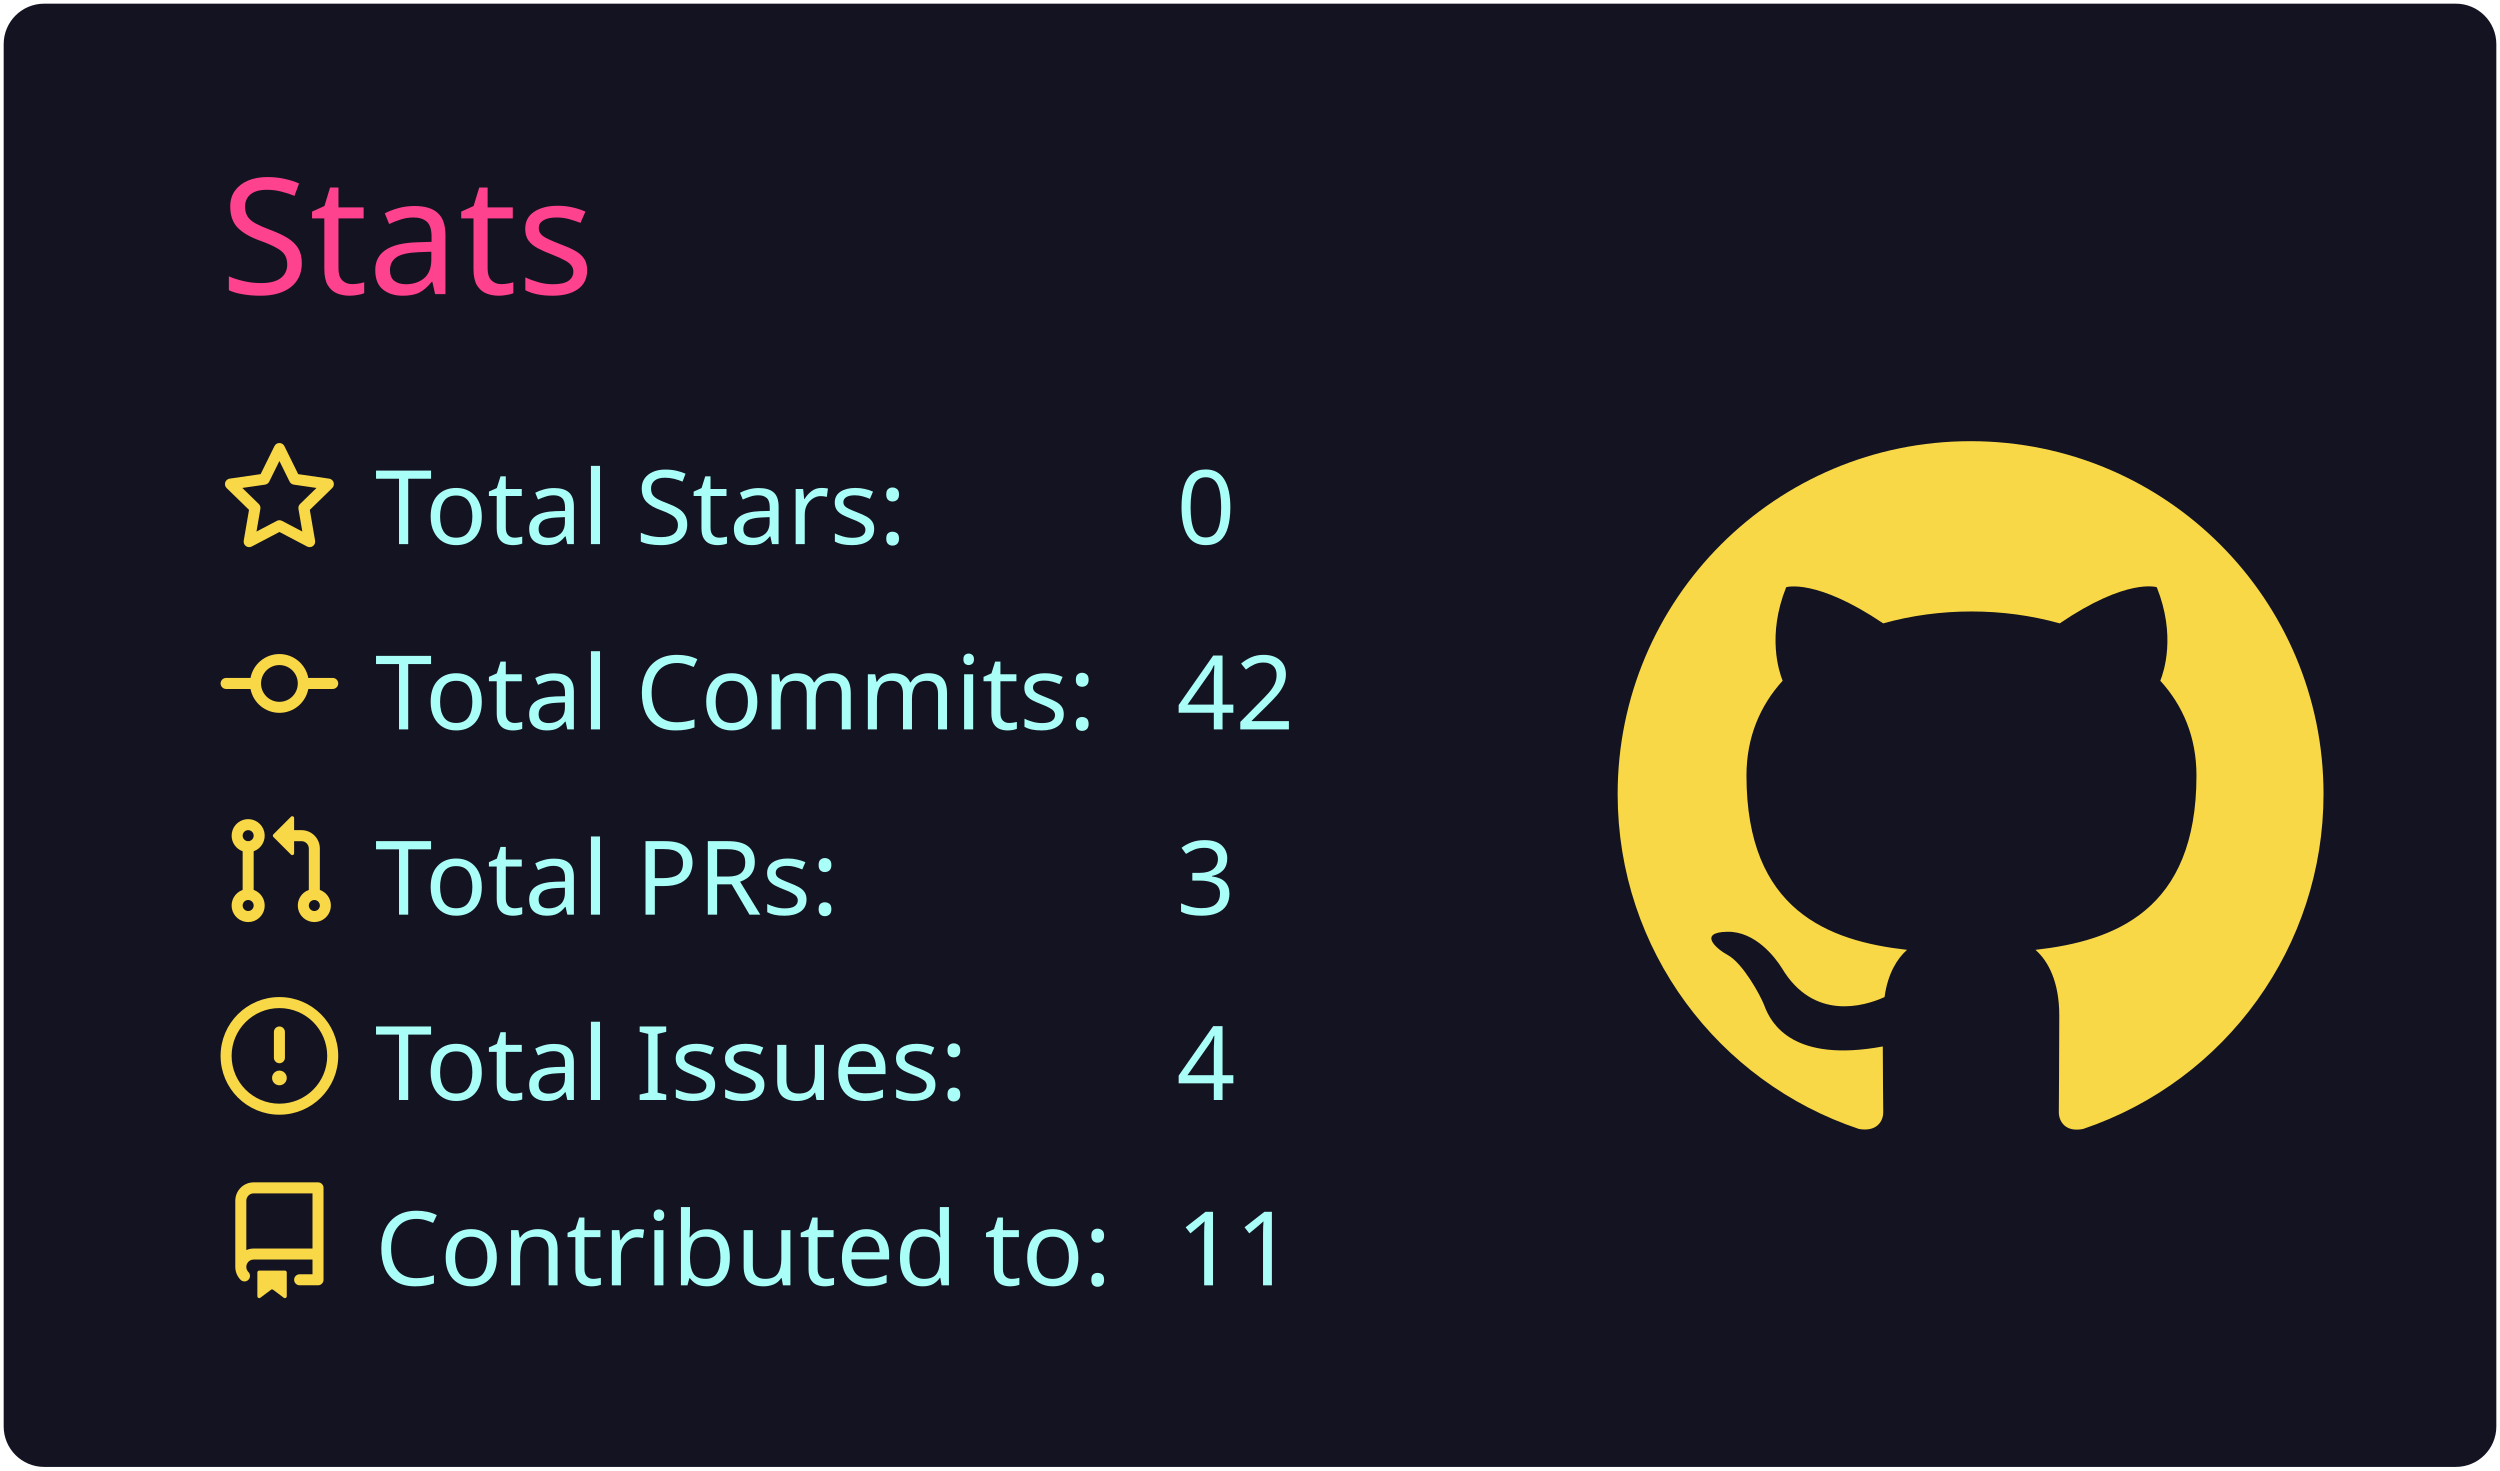
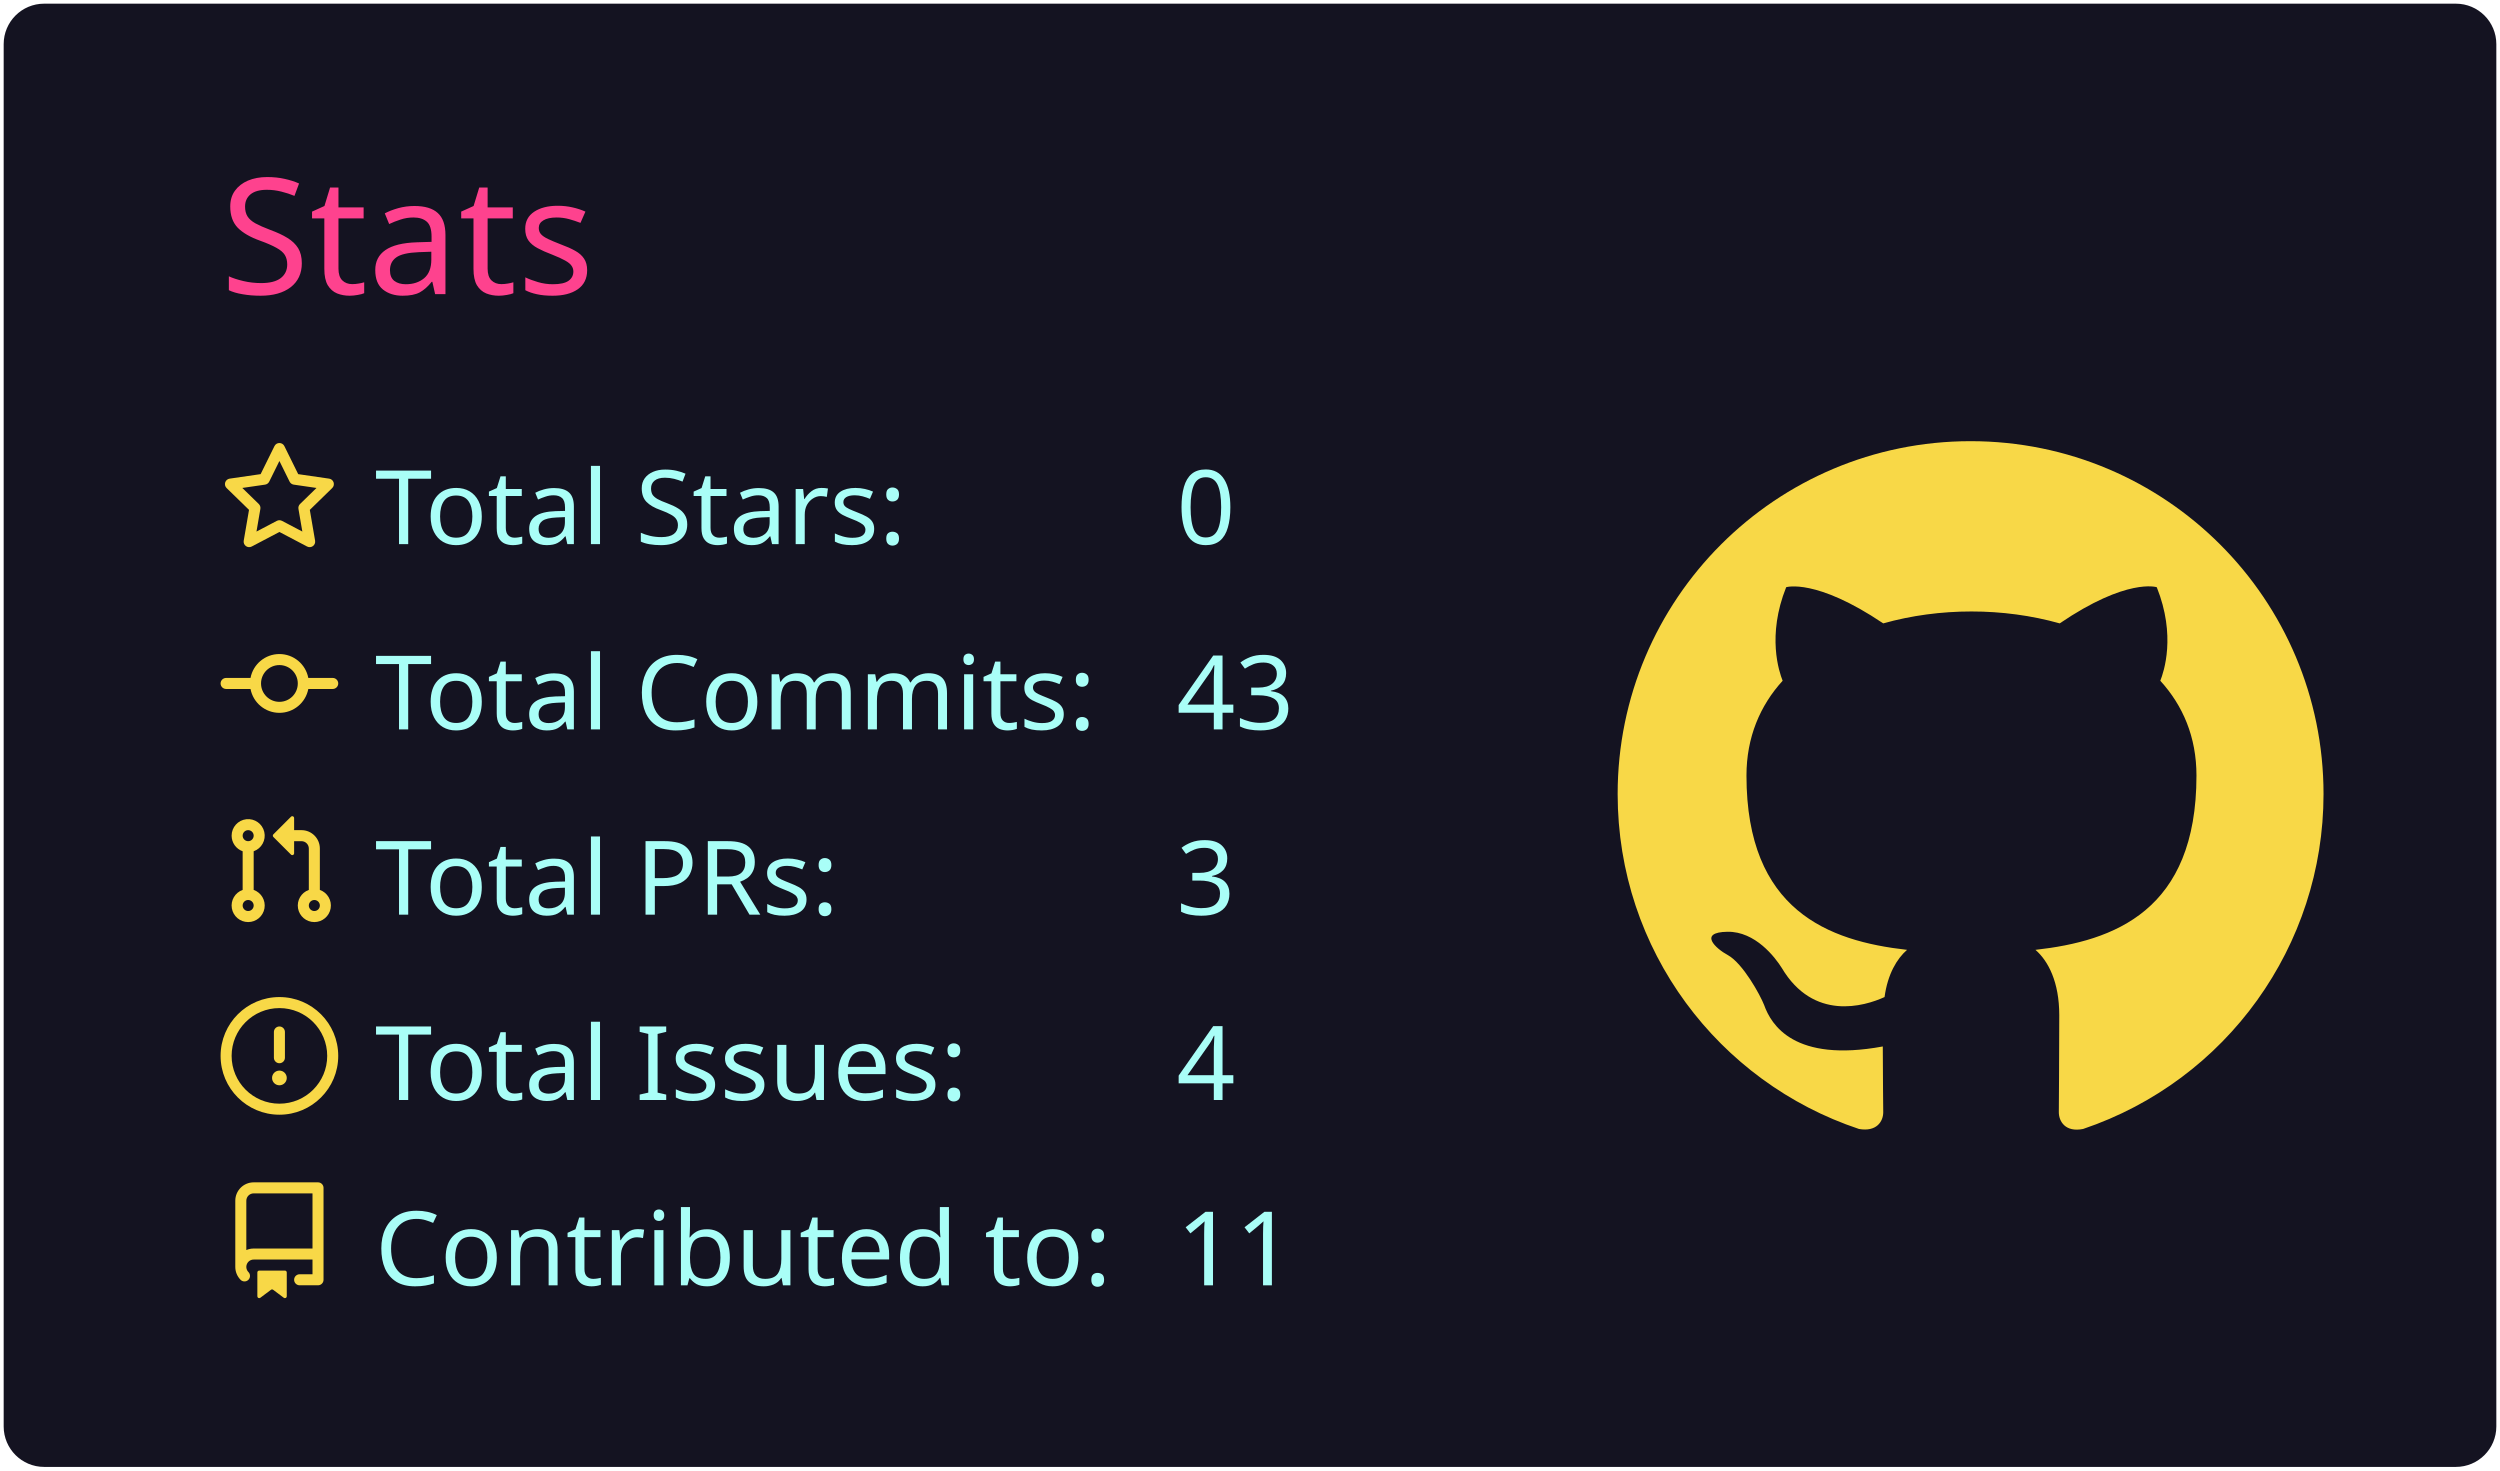
<svg xmlns="http://www.w3.org/2000/svg" width="340" height="200" viewBox="0 0 340 200">
  <style>* {
          font-family: 'Segoe UI', Ubuntu, "Helvetica Neue", Sans-Serif
        }</style>
-   <rect x="1" y="1" rx="5" ry="5" height="99%" width="99.412%" stroke="#141321" stroke-width="1" fill="#141321" stroke-opacity="1" />
-   <text x="30" y="40" style="font-size: 22px; fill: #fe428e;">Stats</text>
-   <g transform="translate(0,40)">
-     <g transform="translate(30,20)">
-       <g transform="translate(0,0)" width="14" height="14" fill="#f8d847">
-         <path fill-rule="evenodd" d="M8 .25a.75.75 0 01.673.418l1.882 3.815 4.21.612a.75.75 0 01.416 1.279l-3.046 2.97.719 4.192a.75.75 0 01-1.088.791L8 12.347l-3.766 1.98a.75.75 0 01-1.088-.79l.72-4.194L.818 6.374a.75.75 0 01.416-1.28l4.21-.611L7.327.668A.75.75 0 018 .25zm0 2.445L6.615 5.5a.75.75 0 01-.564.41l-3.097.45 2.24 2.184a.75.75 0 01.216.664l-.528 3.084 2.769-1.456a.75.75 0 01.698 0l2.77 1.456-.53-3.084a.75.75 0 01.216-.664l2.24-2.183-3.096-.45a.75.75 0 01-.564-.41L8 2.694v.001z" />
+   <g class="gpsc-root">
+     <rect x="1" y="1" rx="5" ry="5" height="99%" width="99.412%" stroke="#141321" stroke-width="1" fill="#141321" stroke-opacity="1" />
+     <text x="30" y="40" class="gpsc-item" style="--gpsc-i: 0; font-size: 22px; fill: #fe428e;">Stats</text>
+     <g transform="translate(0,40)">
+       <g transform="translate(30,20)">
+         <g class="gpsc-item" style="--gpsc-i: 0;">
+           <g transform="translate(0,0)" width="14" height="14" fill="#f8d847">
+             <path fill-rule="evenodd" d="M8 .25a.75.75 0 01.673.418l1.882 3.815 4.21.612a.75.75 0 01.416 1.279l-3.046 2.97.719 4.192a.75.75 0 01-1.088.791L8 12.347l-3.766 1.98a.75.75 0 01-1.088-.79l.72-4.194L.818 6.374a.75.75 0 01.416-1.28l4.21-.611L7.327.668A.75.75 0 018 .25zm0 2.445L6.615 5.5a.75.75 0 01-.564.41l-3.097.45 2.24 2.184a.75.75 0 01.216.664l-.528 3.084 2.769-1.456a.75.75 0 01.698 0l2.77 1.456-.53-3.084a.75.75 0 01.216-.664l2.24-2.183-3.096-.45a.75.75 0 01-.564-.41L8 2.694v.001z" />
+           </g>
+         </g>
+         <g class="gpsc-item" style="--gpsc-i: 1;">
+           <g transform="translate(0,25.2)" width="14" height="14" fill="#f8d847">
+             <path fill-rule="evenodd" d="M10.5 7.75a2.5 2.5 0 11-5 0 2.5 2.5 0 015 0zm1.43.75a4.002 4.002 0 01-7.86 0H.75a.75.75 0 110-1.5h3.32a4.001 4.001 0 017.86 0h3.32a.75.75 0 110 1.5h-3.32z" />
+           </g>
+         </g>
+         <g class="gpsc-item" style="--gpsc-i: 2;">
+           <g transform="translate(0,50.4)" width="14" height="14" fill="#f8d847">
+             <path fill-rule="evenodd" d="M7.177 3.073L9.573.677A.25.25 0 0110 .854v4.792a.25.25 0 01-.427.177L7.177 3.427a.25.25 0 010-.354zM3.75 2.5a.75.75 0 100 1.5.75.75 0 000-1.5zm-2.25.75a2.25 2.25 0 113 2.122v5.256a2.251 2.251 0 11-1.5 0V5.372A2.25 2.25 0 011.5 3.25zM11 2.5h-1V4h1a1 1 0 011 1v5.628a2.251 2.251 0 101.5 0V5A2.5 2.5 0 0011 2.5zm1 10.25a.75.75 0 111.5 0 .75.75 0 01-1.5 0zM3.75 12a.75.75 0 100 1.5.75.75 0 000-1.5z" />
+           </g>
+         </g>
+         <g class="gpsc-item" style="--gpsc-i: 3;">
+           <g transform="translate(0,75.6)" width="14" height="14" fill="#f8d847">
+             <path fill-rule="evenodd" d="M8 1.5a6.5 6.5 0 100 13 6.5 6.5 0 000-13zM0 8a8 8 0 1116 0A8 8 0 010 8zm9 3a1 1 0 11-2 0 1 1 0 012 0zm-.25-6.25a.75.75 0 00-1.5 0v3.5a.75.75 0 001.5 0v-3.5z" />
+           </g>
+         </g>
+         <g class="gpsc-item" style="--gpsc-i: 4;">
+           <g transform="translate(0,100.8)" width="14" height="14" fill="#f8d847">
+             <path fill-rule="evenodd" d="M2 2.5A2.5 2.5 0 014.5 0h8.75a.75.75 0 01.75.75v12.5a.75.75 0 01-.75.75h-2.5a.75.75 0 110-1.5h1.75v-2h-8a1 1 0 00-.714 1.7.75.75 0 01-1.072 1.05A2.495 2.495 0 012 11.5v-9zm10.5-1V9h-8c-.356 0-.694.074-1 .208V2.5a1 1 0 011-1h8zM5 12.25v3.25a.25.25 0 00.4.2l1.45-1.087a.25.25 0 01.3 0L8.6 15.7a.25.25 0 00.4-.2v-3.25a.25.25 0 00-.25-.25h-3.5a.25.25 0 00-.25.25z" />
+           </g>
+         </g>
+         <text x="21" y="14" class="gpsc-item" style="--gpsc-i: 0; fill: #a9fef7; font-size: 14px;">Total Stars:</text>
+         <text x="21" y="39.2" class="gpsc-item" style="--gpsc-i: 1; fill: #a9fef7; font-size: 14px;">Total Commits:</text>
+         <text x="21" y="64.4" class="gpsc-item" style="--gpsc-i: 2; fill: #a9fef7; font-size: 14px;">Total PRs:</text>
+         <text x="21" y="89.6" class="gpsc-item" style="--gpsc-i: 3; fill: #a9fef7; font-size: 14px;">Total Issues:</text>
+         <text x="21" y="114.8" class="gpsc-item" style="--gpsc-i: 4; fill: #a9fef7; font-size: 14px;">Contributed to:</text>
+         <text x="130" y="14" class="gpsc-item" style="--gpsc-i: 0; fill: #a9fef7; font-size: 14px;">0</text>
+         <text x="130" y="39.2" class="gpsc-item" style="--gpsc-i: 1; fill: #a9fef7; font-size: 14px;">43</text>
+         <text x="130" y="64.4" class="gpsc-item" style="--gpsc-i: 2; fill: #a9fef7; font-size: 14px;">3</text>
+         <text x="130" y="89.6" class="gpsc-item" style="--gpsc-i: 3; fill: #a9fef7; font-size: 14px;">4</text>
+         <text x="130" y="114.8" class="gpsc-item" style="--gpsc-i: 4; fill: #a9fef7; font-size: 14px;">11</text>
      </g>
-       <g transform="translate(0,25.2)" width="14" height="14" fill="#f8d847">
-         <path fill-rule="evenodd" d="M10.5 7.75a2.5 2.5 0 11-5 0 2.5 2.5 0 015 0zm1.43.75a4.002 4.002 0 01-7.86 0H.75a.75.75 0 110-1.5h3.32a4.001 4.001 0 017.86 0h3.32a.75.75 0 110 1.5h-3.32z" />
-       </g>
-       <g transform="translate(0,50.4)" width="14" height="14" fill="#f8d847">
-         <path fill-rule="evenodd" d="M7.177 3.073L9.573.677A.25.25 0 0110 .854v4.792a.25.25 0 01-.427.177L7.177 3.427a.25.25 0 010-.354zM3.75 2.5a.75.75 0 100 1.5.75.75 0 000-1.5zm-2.25.75a2.25 2.25 0 113 2.122v5.256a2.251 2.251 0 11-1.5 0V5.372A2.25 2.25 0 011.5 3.25zM11 2.5h-1V4h1a1 1 0 011 1v5.628a2.251 2.251 0 101.5 0V5A2.5 2.5 0 0011 2.5zm1 10.25a.75.75 0 111.5 0 .75.75 0 01-1.5 0zM3.75 12a.75.75 0 100 1.5.75.75 0 000-1.5z" />
-       </g>
-       <g transform="translate(0,75.6)" width="14" height="14" fill="#f8d847">
-         <path fill-rule="evenodd" d="M8 1.5a6.5 6.5 0 100 13 6.5 6.5 0 000-13zM0 8a8 8 0 1116 0A8 8 0 010 8zm9 3a1 1 0 11-2 0 1 1 0 012 0zm-.25-6.25a.75.75 0 00-1.5 0v3.5a.75.75 0 001.5 0v-3.5z" />
-       </g>
-       <g transform="translate(0,100.8)" width="14" height="14" fill="#f8d847">
-         <path fill-rule="evenodd" d="M2 2.5A2.5 2.5 0 014.5 0h8.75a.75.75 0 01.75.75v12.5a.75.75 0 01-.75.75h-2.5a.75.75 0 110-1.5h1.75v-2h-8a1 1 0 00-.714 1.7.75.75 0 01-1.072 1.05A2.495 2.495 0 012 11.5v-9zm10.5-1V9h-8c-.356 0-.694.074-1 .208V2.5a1 1 0 011-1h8zM5 12.25v3.25a.25.25 0 00.4.2l1.45-1.087a.25.25 0 01.3 0L8.6 15.7a.25.25 0 00.4-.2v-3.25a.25.25 0 00-.25-.25h-3.5a.25.25 0 00-.25.25z" />
-       </g>
-       <text x="21" y="14" style="fill: #a9fef7; font-size: 14px;">Total Stars:</text>
-       <text x="21" y="39.2" style="fill: #a9fef7; font-size: 14px;">Total Commits:</text>
-       <text x="21" y="64.4" style="fill: #a9fef7; font-size: 14px;">Total PRs:</text>
-       <text x="21" y="89.6" style="fill: #a9fef7; font-size: 14px;">Total Issues:</text>
-       <text x="21" y="114.8" style="fill: #a9fef7; font-size: 14px;">Contributed to:</text>
-       <text x="130" y="14" style="fill: #a9fef7; font-size: 14px;">0</text>
-       <text x="130" y="39.2" style="fill: #a9fef7; font-size: 14px;">42</text>
-       <text x="130" y="64.4" style="fill: #a9fef7; font-size: 14px;">3</text>
-       <text x="130" y="89.6" style="fill: #a9fef7; font-size: 14px;">4</text>
-       <text x="130" y="114.8" style="fill: #a9fef7; font-size: 14px;">11</text>
-     </g>
-     <g transform="translate(220,20)">
-       <g transform="scale(6)" style="fill: #f8d847;">
-         <path fill-rule="evenodd" d="M8 0C3.58 0 0 3.58 0 8c0 3.54 2.29 6.53 5.47 7.59.4.07.55-.17.55-.38 0-.19-.01-.82-.01-1.49-2.01.37-2.53-.49-2.69-.94-.09-.23-.48-.94-.82-1.13-.28-.15-.68-.52-.01-.53.63-.01 1.08.58 1.23.82.72 1.21 1.87.87 2.33.66.07-.52.28-.87.51-1.07-1.78-.2-3.64-.89-3.64-3.95 0-.87.31-1.59.82-2.15-.08-.2-.36-1.02.08-2.12 0 0 .67-.21 2.2.82.64-.18 1.32-.27 2-.27.68 0 1.36.09 2 .27 1.53-1.04 2.2-.82 2.2-.82.44 1.1.16 1.92.08 2.12.51.56.82 1.27.82 2.15 0 3.07-1.87 3.75-3.65 3.95.29.25.54.73.54 1.48 0 1.07-.01 1.93-.01 2.2 0 .21.15.46.55.38A8.013 8.013 0 0016 8c0-4.42-3.58-8-8-8z" />
+       <g transform="translate(220,20)">
+         <g transform="scale(6)" style="fill: #f8d847;">
+           <path fill-rule="evenodd" d="M8 0C3.58 0 0 3.58 0 8c0 3.54 2.29 6.53 5.47 7.59.4.07.55-.17.55-.38 0-.19-.01-.82-.01-1.49-2.01.37-2.53-.49-2.69-.94-.09-.23-.48-.94-.82-1.13-.28-.15-.68-.52-.01-.53.63-.01 1.08.58 1.23.82.72 1.21 1.87.87 2.33.66.07-.52.28-.87.51-1.07-1.78-.2-3.64-.89-3.64-3.95 0-.87.31-1.59.82-2.15-.08-.2-.36-1.02.08-2.12 0 0 .67-.21 2.2.82.64-.18 1.32-.27 2-.27.68 0 1.36.09 2 .27 1.53-1.04 2.2-.82 2.2-.82.44 1.1.16 1.92.08 2.12.51.56.82 1.27.82 2.15 0 3.07-1.87 3.75-3.65 3.95.29.25.54.73.54 1.48 0 1.07-.01 1.93-.01 2.2 0 .21.15.46.55.38A8.013 8.013 0 0016 8c0-4.42-3.58-8-8-8z" />
+         </g>
      </g>
    </g>
  </g>
</svg>
